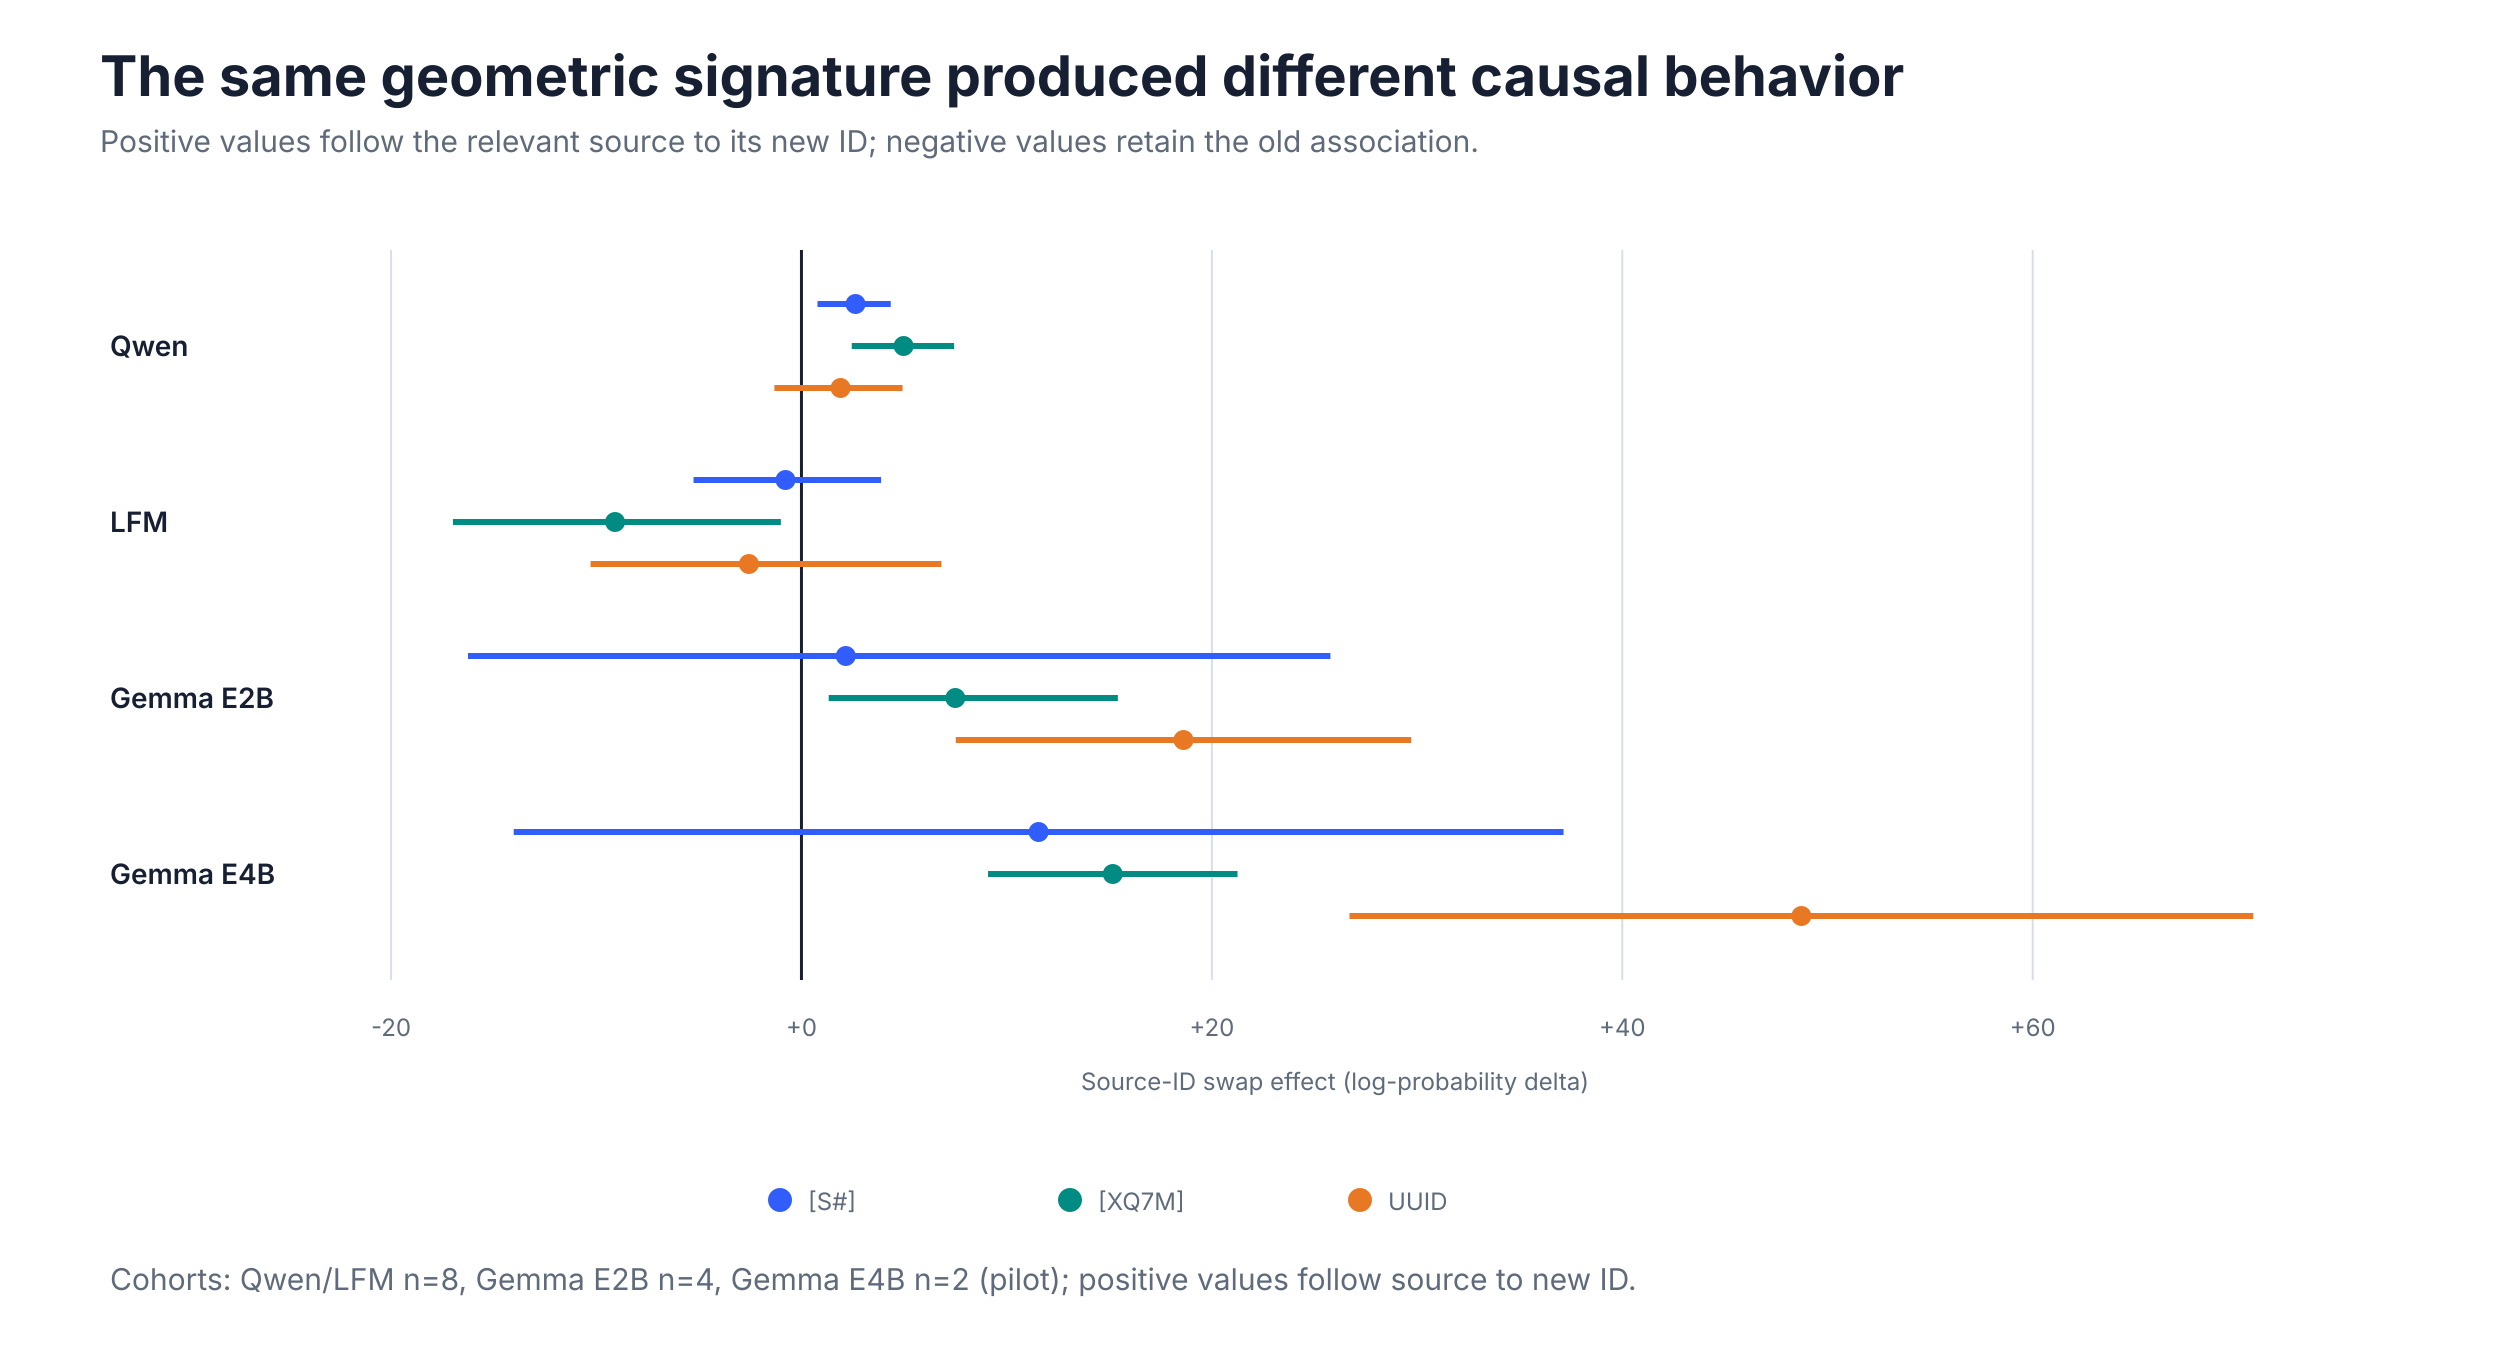
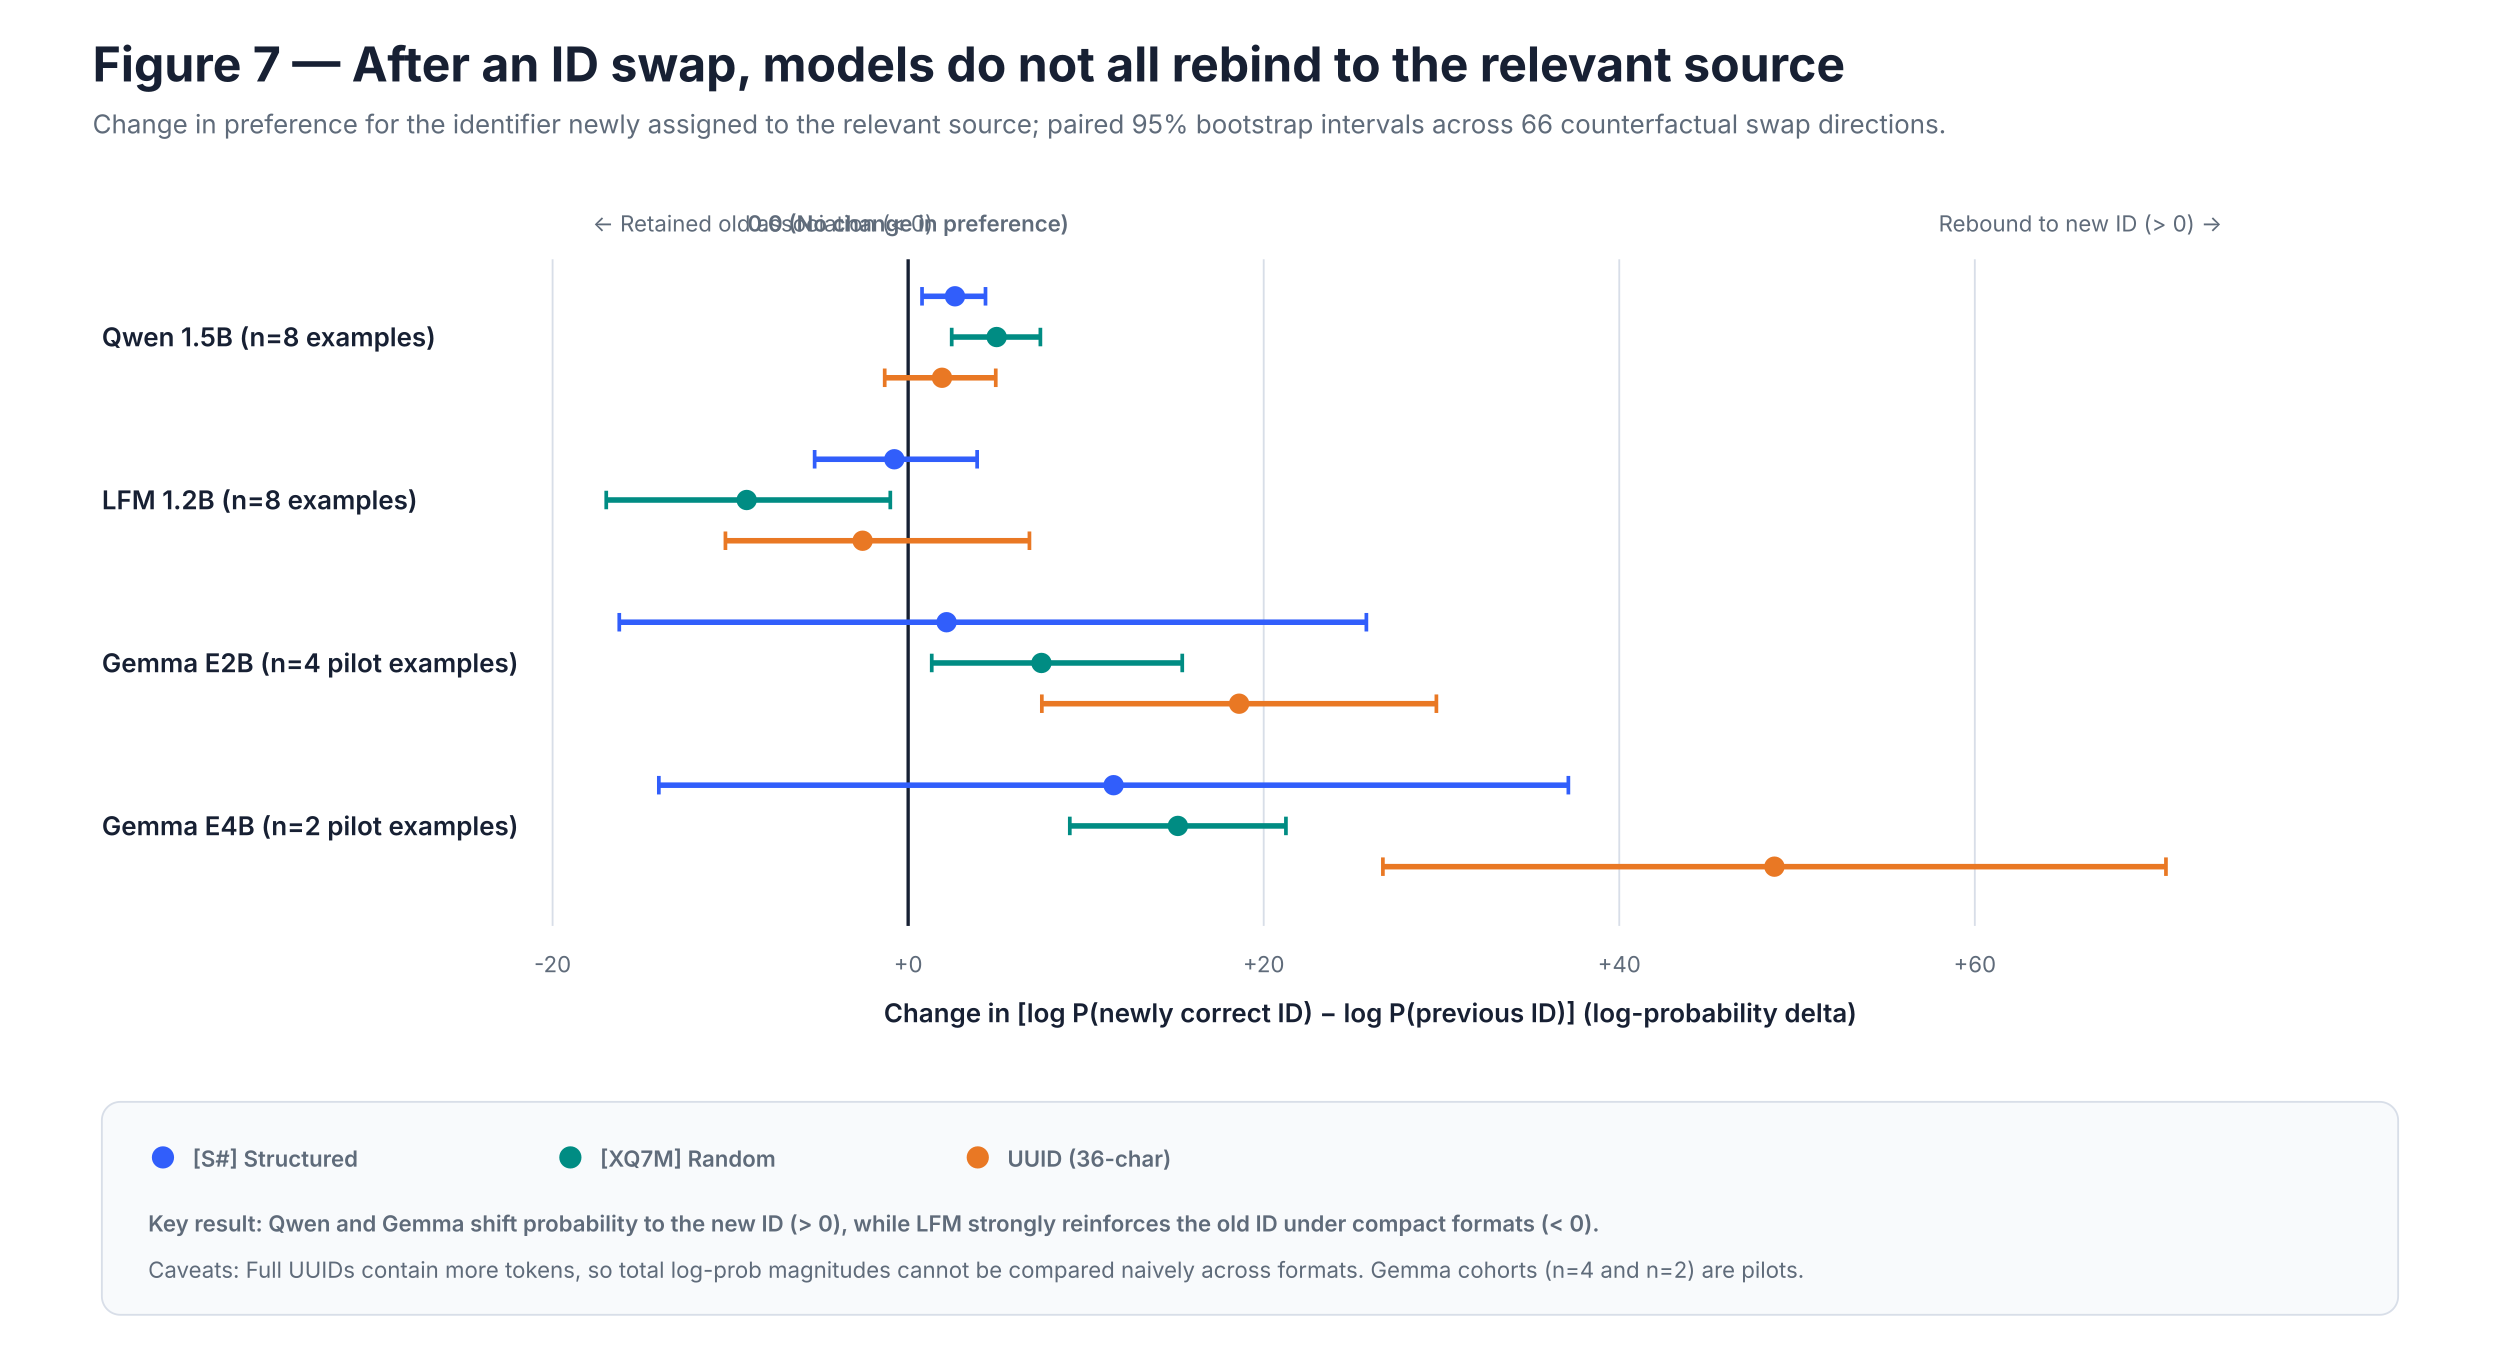
- <svg xmlns="http://www.w3.org/2000/svg" viewBox="0 0 1250 680" role="img" aria-labelledby="title desc">
+ <svg xmlns="http://www.w3.org/2000/svg" viewBox="0 0 1350 740" role="img" aria-labelledby="title desc">
  <style>
text{font-family:Inter,ui-sans-serif,system-ui,-apple-system,BlinkMacSystemFont,'Segoe UI',sans-serif;fill:#172033}
- .title{font-size:28px;font-weight:700}.subtitle{font-size:15px;fill:#5f6b7a}
- .label{font-size:14px;font-weight:600}.body{font-size:14px}.small{font-size:12px;fill:#5f6b7a}
- .mono{font-family:'SFMono-Regular',Consolas,'Liberation Mono',monospace;font-size:13px}
- .axis{stroke:#aeb8c8;stroke-width:1}.grid{stroke:#e5e9f0;stroke-width:1}.zero{stroke:#172033;stroke-width:1.4}
+ .title{font-size:26px;font-weight:700}.subtitle{font-size:14px;fill:#5f6b7a}
+ .label{font-size:14px;font-weight:600}.body{font-size:13px}.small{font-size:12px;fill:#5f6b7a}
+ .mono{font-family:'SFMono-Regular',Consolas,'Liberation Mono',monospace;font-size:12.5px}
+ .axis{stroke:#aeb8c8;stroke-width:1}.grid{stroke:#e5e9f0;stroke-width:1}.zero{stroke:#172033;stroke-width:1.5}
</style>
-   <text x="50" y="48" class="title" text-anchor="start">The same geometric signature produced different causal behavior</text>
-   <text x="50" y="76" class="subtitle" text-anchor="start">Positive values follow the relevant source to its new ID; negative values retain the old association.</text>
-   <line x1="195.521" y1="125" x2="195.521" y2="490" stroke="#d8dee8" stroke-width="1" />
-   <text x="195.521" y="518" class="small" text-anchor="middle">-20</text>
-   <line x1="400.729" y1="125" x2="400.729" y2="490" stroke="#172033" stroke-width="1.5" />
-   <text x="400.729" y="518" class="small" text-anchor="middle">+0</text>
-   <line x1="605.938" y1="125" x2="605.938" y2="490" stroke="#d8dee8" stroke-width="1" />
-   <text x="605.938" y="518" class="small" text-anchor="middle">+20</text>
-   <line x1="811.146" y1="125" x2="811.146" y2="490" stroke="#d8dee8" stroke-width="1" />
-   <text x="811.146" y="518" class="small" text-anchor="middle">+40</text>
-   <line x1="1016.354" y1="125" x2="1016.354" y2="490" stroke="#d8dee8" stroke-width="1" />
-   <text x="1016.354" y="518" class="small" text-anchor="middle">+60</text>
-   <text x="667.5" y="545" class="small" text-anchor="middle">Source-ID swap effect (log-probability delta)</text>
-   <text x="55" y="178" class="label" text-anchor="start">Qwen</text>
-   <line x1="408.74" y1="152" x2="445.372" y2="152" stroke="#315efb" stroke-width="3" />
-   <circle cx="427.765" cy="152" r="5" fill="#315efb" stroke="none" stroke-width="1" />
-   <line x1="425.868" y1="173" x2="477.046" y2="173" stroke="#008c83" stroke-width="3" />
-   <circle cx="451.803" cy="173" r="5" fill="#008c83" stroke="none" stroke-width="1" />
-   <line x1="387.2" y1="194" x2="451.292" y2="194" stroke="#e97824" stroke-width="3" />
-   <circle cx="420.272" cy="194" r="5" fill="#e97824" stroke="none" stroke-width="1" />
-   <text x="55" y="266" class="label" text-anchor="start">LFM</text>
-   <line x1="346.759" y1="240" x2="440.552" y2="240" stroke="#315efb" stroke-width="3" />
-   <circle cx="392.748" cy="240" r="5" fill="#315efb" stroke="none" stroke-width="1" />
-   <line x1="226.487" y1="261" x2="390.43" y2="261" stroke="#008c83" stroke-width="3" />
-   <circle cx="307.528" cy="261" r="5" fill="#008c83" stroke="none" stroke-width="1" />
-   <line x1="295.272" y1="282" x2="470.729" y2="282" stroke="#e97824" stroke-width="3" />
-   <circle cx="374.45" cy="282" r="5" fill="#e97824" stroke="none" stroke-width="1" />
-   <text x="55" y="354" class="label" text-anchor="start">Gemma E2B</text>
-   <line x1="234.002" y1="328" x2="665.195" y2="328" stroke="#315efb" stroke-width="3" />
-   <circle cx="422.9" cy="328" r="5" fill="#315efb" stroke="none" stroke-width="1" />
-   <line x1="414.344" y1="349" x2="558.929" y2="349" stroke="#008c83" stroke-width="3" />
-   <circle cx="477.658" cy="349" r="5" fill="#008c83" stroke="none" stroke-width="1" />
-   <line x1="477.887" y1="370" x2="705.604" y2="370" stroke="#e97824" stroke-width="3" />
-   <circle cx="591.746" cy="370" r="5" fill="#e97824" stroke="none" stroke-width="1" />
-   <text x="55" y="442" class="label" text-anchor="start">Gemma E4B</text>
-   <line x1="256.841" y1="416" x2="781.775" y2="416" stroke="#315efb" stroke-width="3" />
-   <circle cx="519.308" cy="416" r="5" fill="#315efb" stroke="none" stroke-width="1" />
-   <line x1="494.028" y1="437" x2="618.764" y2="437" stroke="#008c83" stroke-width="3" />
-   <circle cx="556.396" cy="437" r="5" fill="#008c83" stroke="none" stroke-width="1" />
-   <line x1="674.725" y1="458" x2="1126.667" y2="458" stroke="#e97824" stroke-width="3" />
-   <circle cx="900.696" cy="458" r="5" fill="#e97824" stroke="none" stroke-width="1" />
-   <circle cx="390" cy="600" r="6" fill="#315efb" stroke="none" stroke-width="1" />
-   <text x="404" y="605" class="small" text-anchor="start">[S#]</text>
-   <circle cx="535" cy="600" r="6" fill="#008c83" stroke="none" stroke-width="1" />
-   <text x="549" y="605" class="small" text-anchor="start">[XQ7M]</text>
-   <circle cx="680" cy="600" r="6" fill="#e97824" stroke="none" stroke-width="1" />
-   <text x="694" y="605" class="small" text-anchor="start">UUID</text>
-   <text x="55" y="645" class="subtitle" text-anchor="start">Cohorts: Qwen/LFM n=8, Gemma E2B n=4, Gemma E4B n=2 (pilot); positive values follow source to new ID.</text>
+   <text x="50" y="44" class="title" text-anchor="start">Figure 7 — After an ID swap, models do not all rebind to the relevant source</text>
+   <text x="50" y="72" class="subtitle" text-anchor="start">Change in preference for the identifier newly assigned to the relevant source; paired 95% bootstrap intervals across 66 counterfactual swap directions.</text>
+   <line x1="298.4" y1="140" x2="298.4" y2="500" stroke="#d8dee8" stroke-width="1" />
+   <text x="298.4" y="525" class="small" text-anchor="middle">-20</text>
+   <line x1="490.4" y1="140" x2="490.4" y2="500" stroke="#172033" stroke-width="1.8" />
+   <text x="490.4" y="525" class="small" text-anchor="middle">+0</text>
+   <line x1="682.4" y1="140" x2="682.4" y2="500" stroke="#d8dee8" stroke-width="1" />
+   <text x="682.4" y="525" class="small" text-anchor="middle">+20</text>
+   <line x1="874.4" y1="140" x2="874.4" y2="500" stroke="#d8dee8" stroke-width="1" />
+   <text x="874.4" y="525" class="small" text-anchor="middle">+40</text>
+   <line x1="1066.4" y1="140" x2="1066.4" y2="500" stroke="#d8dee8" stroke-width="1" />
+   <text x="1066.4" y="525" class="small" text-anchor="middle">+60</text>
+   <text x="490.4" y="125" class="small" text-anchor="middle" font-weight="600">0.0 (No change in preference)</text>
+   <text x="320" y="125" class="small" text-anchor="start" fill="#5f6b7a">← Retained old association (&lt; 0)</text>
+   <text x="1200" y="125" class="small" text-anchor="end" fill="#315efb">Rebound to new ID (&gt; 0) →</text>
+   <text x="740.0" y="552" class="label" text-anchor="middle">Change in [log P(newly correct ID) − log P(previous ID)] (log-probability delta)</text>
+   <text x="55" y="187" class="label" text-anchor="start" fill="#172033">Qwen 1.5B (n=8 examples)</text>
+   <line x1="497.895" y1="160" x2="532.17" y2="160" stroke="#315efb" stroke-width="3" />
+   <line x1="497.895" y1="155" x2="497.895" y2="165" stroke="#315efb" stroke-width="2" />
+   <line x1="532.17" y1="155" x2="532.17" y2="165" stroke="#315efb" stroke-width="2" />
+   <circle cx="515.696" cy="160" r="5.5" fill="#315efb" stroke="none" stroke-width="1" />
+   <line x1="513.921" y1="182" x2="561.804" y2="182" stroke="#008c83" stroke-width="3" />
+   <line x1="513.921" y1="177" x2="513.921" y2="187" stroke="#008c83" stroke-width="2" />
+   <line x1="561.804" y1="177" x2="561.804" y2="187" stroke="#008c83" stroke-width="2" />
+   <circle cx="538.186" cy="182" r="5.5" fill="#008c83" stroke="none" stroke-width="1" />
+   <line x1="477.741" y1="204" x2="537.709" y2="204" stroke="#e97824" stroke-width="3" />
+   <line x1="477.741" y1="199" x2="477.741" y2="209" stroke="#e97824" stroke-width="2" />
+   <line x1="537.709" y1="199" x2="537.709" y2="209" stroke="#e97824" stroke-width="2" />
+   <circle cx="508.685" cy="204" r="5.5" fill="#e97824" stroke="none" stroke-width="1" />
+   <text x="55" y="275" class="label" text-anchor="start" fill="#172033">LFM 1.2B (n=8 examples)</text>
+   <line x1="439.904" y1="248" x2="527.659" y2="248" stroke="#315efb" stroke-width="3" />
+   <line x1="439.904" y1="243" x2="439.904" y2="253" stroke="#315efb" stroke-width="2" />
+   <line x1="527.659" y1="243" x2="527.659" y2="253" stroke="#315efb" stroke-width="2" />
+   <circle cx="482.933" cy="248" r="5.5" fill="#315efb" stroke="none" stroke-width="1" />
+   <line x1="327.373" y1="270" x2="480.764" y2="270" stroke="#008c83" stroke-width="3" />
+   <line x1="327.373" y1="265" x2="327.373" y2="275" stroke="#008c83" stroke-width="2" />
+   <line x1="480.764" y1="265" x2="480.764" y2="275" stroke="#008c83" stroke-width="2" />
+   <circle cx="403.198" cy="270" r="5.5" fill="#008c83" stroke="none" stroke-width="1" />
+   <line x1="391.73" y1="292" x2="555.895" y2="292" stroke="#e97824" stroke-width="3" />
+   <line x1="391.73" y1="287" x2="391.73" y2="297" stroke="#e97824" stroke-width="2" />
+   <line x1="555.895" y1="287" x2="555.895" y2="297" stroke="#e97824" stroke-width="2" />
+   <circle cx="465.813" cy="292" r="5.5" fill="#e97824" stroke="none" stroke-width="1" />
+   <text x="55" y="363" class="label" text-anchor="start" fill="#172033">Gemma E2B (n=4 pilot examples)</text>
+   <line x1="334.405" y1="336" x2="737.843" y2="336" stroke="#315efb" stroke-width="3" />
+   <line x1="334.405" y1="331" x2="334.405" y2="341" stroke="#315efb" stroke-width="2" />
+   <line x1="737.843" y1="331" x2="737.843" y2="341" stroke="#315efb" stroke-width="2" />
+   <circle cx="511.144" cy="336" r="5.5" fill="#315efb" stroke="none" stroke-width="1" />
+   <line x1="503.138" y1="358" x2="638.417" y2="358" stroke="#008c83" stroke-width="3" />
+   <line x1="503.138" y1="353" x2="503.138" y2="363" stroke="#008c83" stroke-width="2" />
+   <line x1="638.417" y1="353" x2="638.417" y2="363" stroke="#008c83" stroke-width="2" />
+   <circle cx="562.378" cy="358" r="5.5" fill="#008c83" stroke="none" stroke-width="1" />
+   <line x1="562.592" y1="380" x2="775.651" y2="380" stroke="#e97824" stroke-width="3" />
+   <line x1="562.592" y1="375" x2="562.592" y2="385" stroke="#e97824" stroke-width="2" />
+   <line x1="775.651" y1="375" x2="775.651" y2="385" stroke="#e97824" stroke-width="2" />
+   <circle cx="669.122" cy="380" r="5.5" fill="#e97824" stroke="none" stroke-width="1" />
+   <text x="55" y="451" class="label" text-anchor="start" fill="#172033">Gemma E4B (n=2 pilot examples)</text>
+   <line x1="355.773" y1="424" x2="846.919" y2="424" stroke="#315efb" stroke-width="3" />
+   <line x1="355.773" y1="419" x2="355.773" y2="429" stroke="#315efb" stroke-width="2" />
+   <line x1="846.919" y1="419" x2="846.919" y2="429" stroke="#315efb" stroke-width="2" />
+   <circle cx="601.346" cy="424" r="5.5" fill="#315efb" stroke="none" stroke-width="1" />
+   <line x1="577.693" y1="446" x2="694.4" y2="446" stroke="#008c83" stroke-width="3" />
+   <line x1="577.693" y1="441" x2="577.693" y2="451" stroke="#008c83" stroke-width="2" />
+   <line x1="694.4" y1="441" x2="694.4" y2="451" stroke="#008c83" stroke-width="2" />
+   <circle cx="636.047" cy="446" r="5.5" fill="#008c83" stroke="none" stroke-width="1" />
+   <line x1="746.76" y1="468" x2="1169.613" y2="468" stroke="#e97824" stroke-width="3" />
+   <line x1="746.76" y1="463" x2="746.76" y2="473" stroke="#e97824" stroke-width="2" />
+   <line x1="1169.613" y1="463" x2="1169.613" y2="473" stroke="#e97824" stroke-width="2" />
+   <circle cx="958.186" cy="468" r="5.5" fill="#e97824" stroke="none" stroke-width="1" />
+   <rect x="55" y="595" width="1240" height="115" rx="10" fill="#f8fafc" stroke="#d8dee8" stroke-width="1" />
+   <circle cx="88" cy="625" r="6" fill="#315efb" stroke="none" stroke-width="1" />
+   <text x="104" y="630" class="small" text-anchor="start" font-weight="600">[S#] Structured</text>
+   <circle cx="308" cy="625" r="6" fill="#008c83" stroke="none" stroke-width="1" />
+   <text x="324" y="630" class="small" text-anchor="start" font-weight="600">[XQ7M] Random</text>
+   <circle cx="528" cy="625" r="6" fill="#e97824" stroke="none" stroke-width="1" />
+   <text x="544" y="630" class="small" text-anchor="start" font-weight="600">UUID (36-char)</text>
+   <text x="80" y="665" class="small" text-anchor="start" font-weight="600">Key result: Qwen and Gemma shift probability to the new ID (&gt; 0), while LFM strongly reinforces the old ID under compact formats (&lt; 0).</text>
+   <text x="80" y="690" class="small" text-anchor="start" fill="#5f6b7a">Caveats: Full UUIDs contain more tokens, so total log-prob magnitudes cannot be compared naively across formats. Gemma cohorts (n=4 and n=2) are pilots.</text>
</svg>
